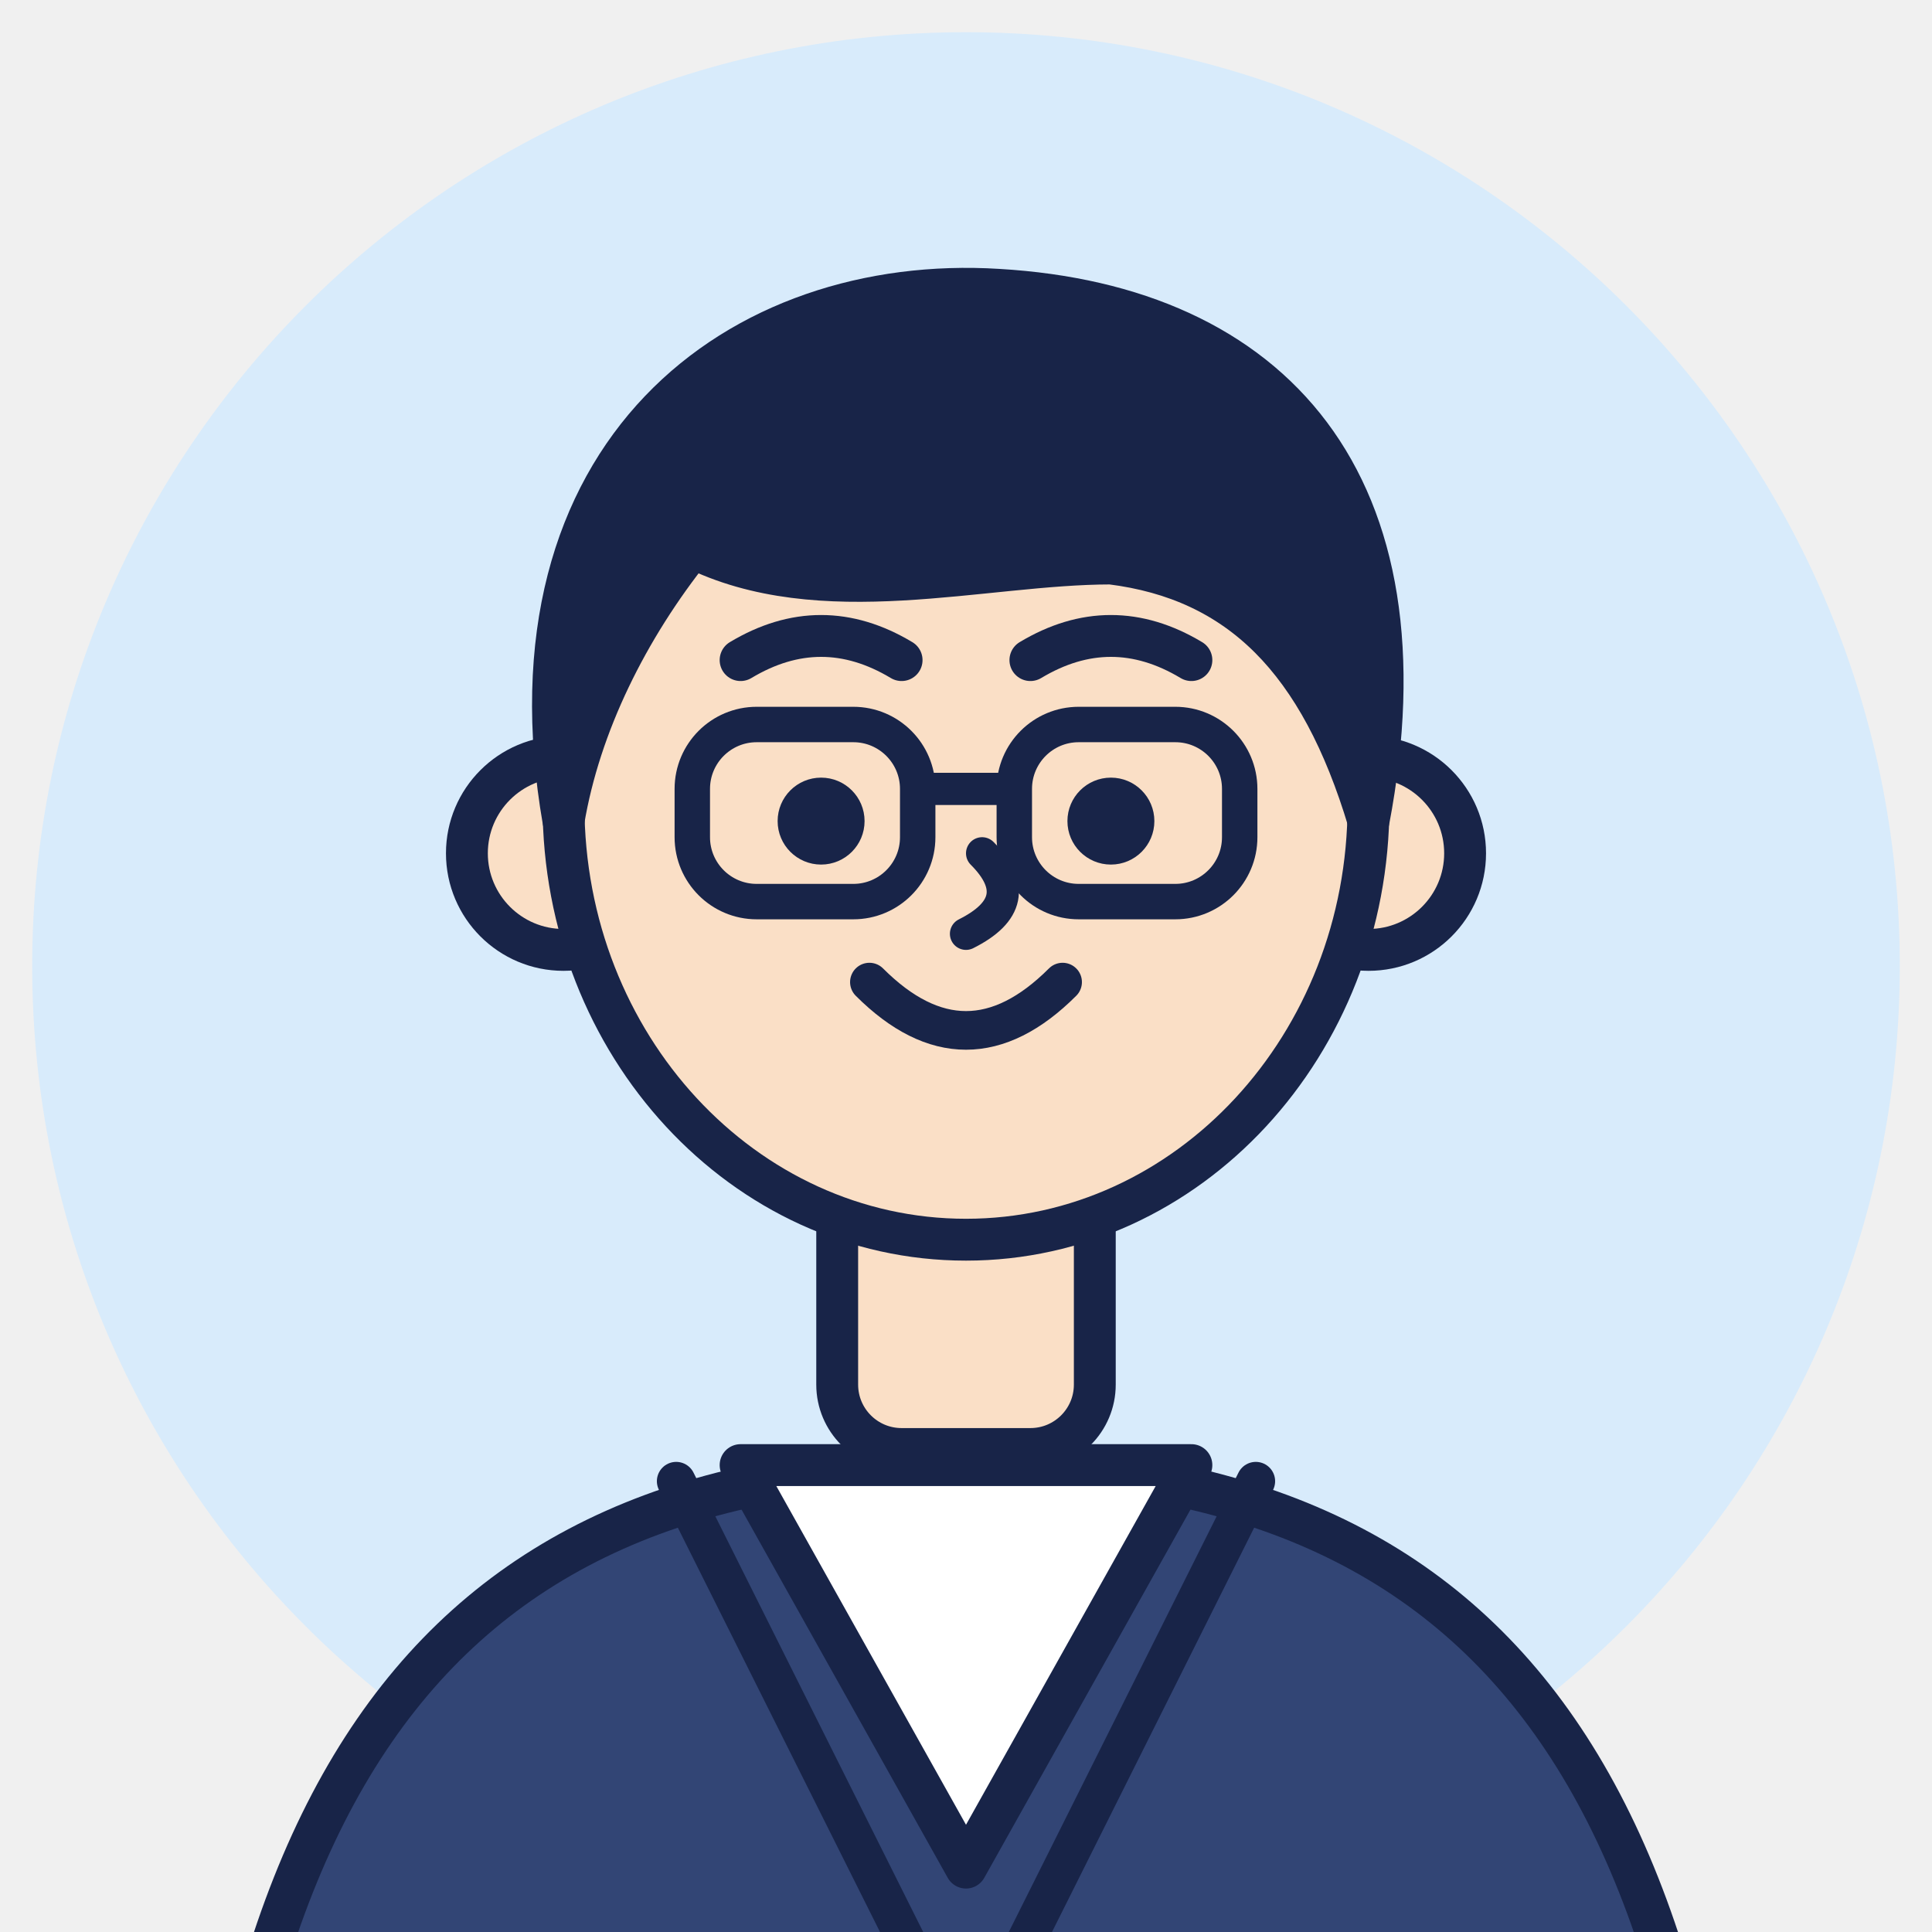
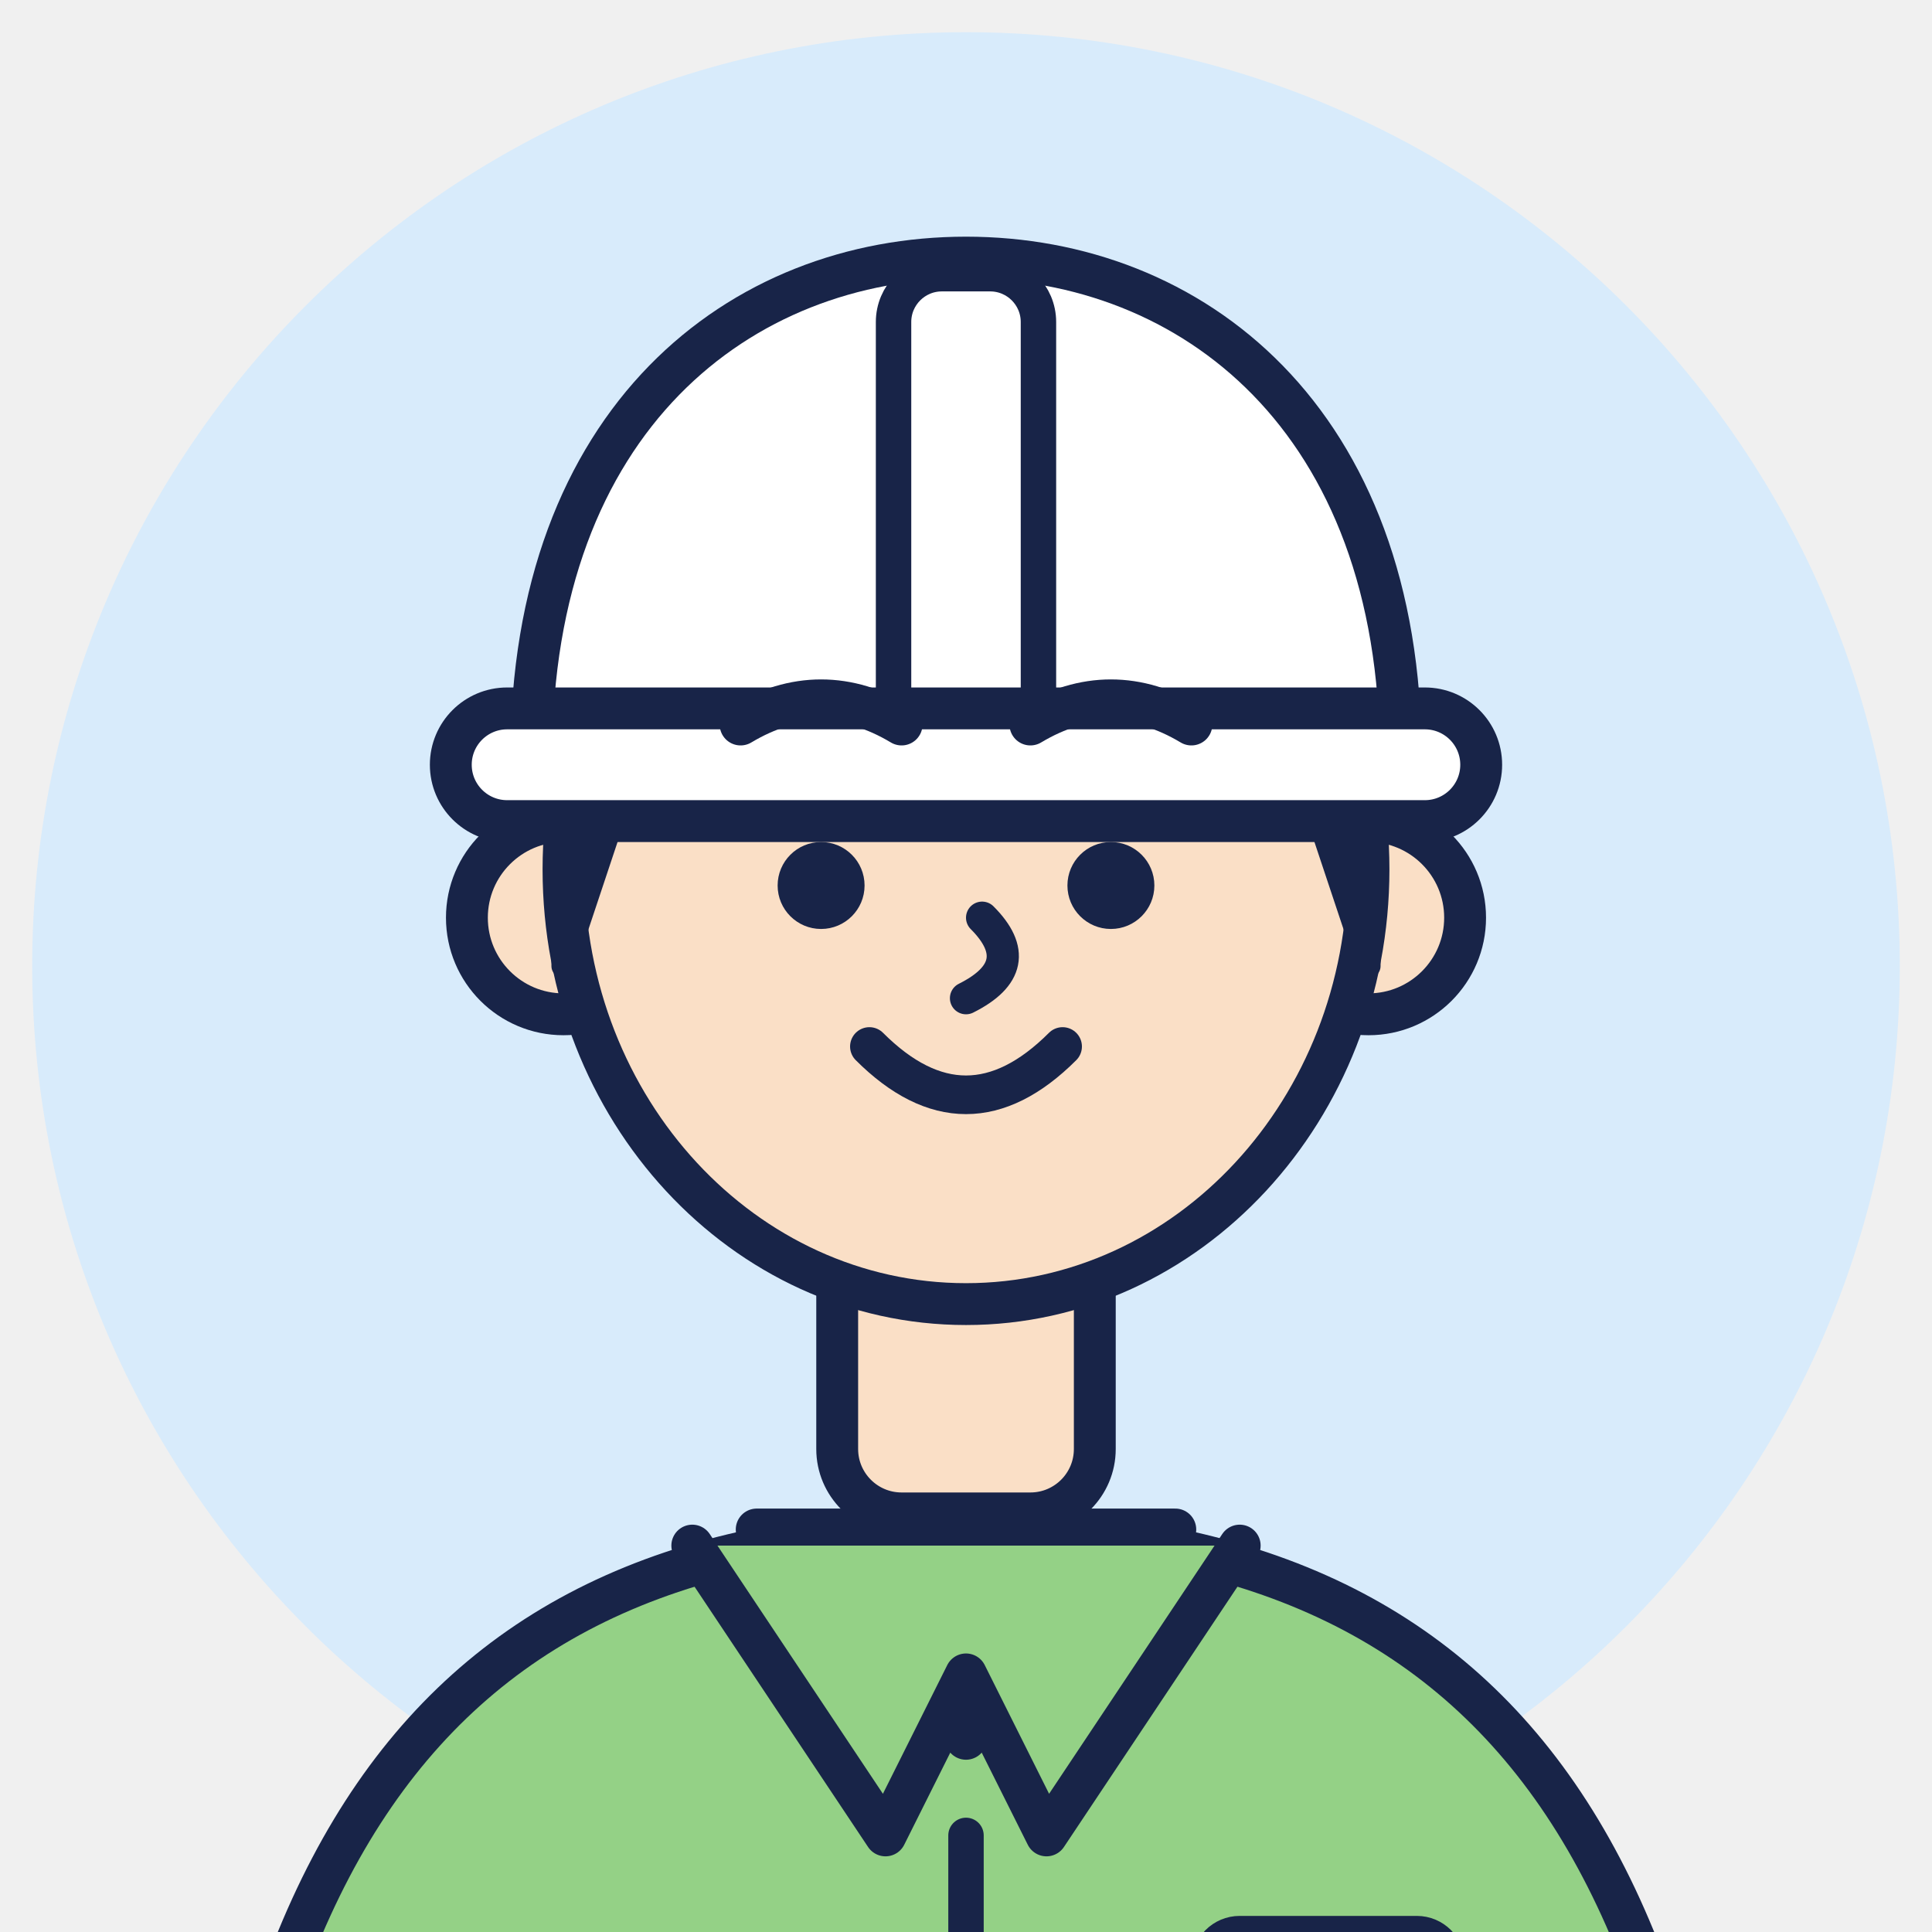
- <svg xmlns="http://www.w3.org/2000/svg" viewBox="0 0 120 120" width="120" height="120" role="img" aria-label="眼鏡の社長（出口の事例）">
+ <svg xmlns="http://www.w3.org/2000/svg" viewBox="0 0 120 120" width="120" height="120" role="img" aria-label="白いヘルメットの林業の作業員（出口の事例）">
  <circle cx="60" cy="60" r="58" fill="#d8ebfb" />
-   <g transform="translate(60 50)">
+   <g transform="translate(60 54)">
    <rect x="-8" y="16" width="16" height="24" rx="4" fill="#fadfc6" stroke="#182448" stroke-width="2.6" stroke-linejoin="round" stroke-linecap="round" />
-     <path d="M-48 110 C-48 62 -34 41 0 41 C34 41 48 62 48 110Z" fill="#324575" stroke="#182448" stroke-width="2.6" stroke-linejoin="round" stroke-linecap="round" />
-     <path d="M-14 41 L0 66 L14 41Z" fill="#ffffff" stroke="#182448" stroke-width="2.6" stroke-linejoin="round" stroke-linecap="round" />
-     <path d="M-18 42 L-3 72 M18 42 L3 72" fill="none" stroke="#182448" stroke-width="2.4" stroke-linejoin="round" stroke-linecap="round" />
+     <path d="M-48 110 C-48 62 -34 41 0 41 C34 41 48 62 48 110Z" fill="#94d186" stroke="#182448" stroke-width="2.6" stroke-linejoin="round" stroke-linecap="round" />
+     <path d="M-13 41 L0 54 L13 41Z" fill="#ffffff" stroke="#182448" stroke-width="2.6" stroke-linejoin="round" stroke-linecap="round" />
+     <path d="M-17 42 L-5 60 L0 50 L5 60 L17 42" fill="#94d186" stroke="#182448" stroke-width="2.6" stroke-linejoin="round" stroke-linecap="round" />
+     <path d="M0.0 60.0L0.0 110.0" fill="none" stroke="#182448" stroke-width="2.2" stroke-linecap="round" />
+     <rect x="15" y="66" width="15" height="11" rx="2" fill="none" stroke="#182448" stroke-width="2" stroke-linejoin="round" stroke-linecap="round" />
    <circle cx="-25" cy="3" r="6" fill="#fadfc6" stroke="#182448" stroke-width="2.6" stroke-linejoin="round" stroke-linecap="round" />
    <circle cx="25" cy="3" r="6" fill="#fadfc6" stroke="#182448" stroke-width="2.6" stroke-linejoin="round" stroke-linecap="round" />
    <ellipse cx="0" cy="0" rx="25" ry="27" fill="#fadfc6" stroke="#182448" stroke-width="2.6" stroke-linejoin="round" stroke-linecap="round" />
-     <path d="M-25 1 C-29 -22 -14 -33 2 -32 C19 -31 29 -20 25 1 C22 -9 17 -14 9 -15 C1 -15 -9 -12 -17 -16 C-21 -11 -24 -5 -25 1Z" fill="#182448" stroke="#182448" stroke-width="2.6" stroke-linejoin="round" stroke-linecap="round" />
+     <path d="M-25 -6 L-25 6 L-21 -6Z" fill="#182448" stroke="#182448" stroke-width="1.5" stroke-linejoin="round" stroke-linecap="round" />
+     <path d="M25 -6 L25 6 L21 -6Z" fill="#182448" stroke="#182448" stroke-width="1.5" stroke-linejoin="round" stroke-linecap="round" />
+     <path d="M-27 -7 C-27 -28 -14 -38 0 -38 C14 -38 27 -28 27 -7Z" fill="#ffffff" stroke="#182448" stroke-width="2.6" stroke-linejoin="round" stroke-linecap="round" />
+     <rect x="-4.5" y="-37" width="9" height="29" rx="3" fill="#ffffff" stroke="#182448" stroke-width="2.2" stroke-linejoin="round" stroke-linecap="round" />
+     <rect x="-32" y="-10" width="64" height="7" rx="3.5" fill="#ffffff" stroke="#182448" stroke-width="2.6" stroke-linejoin="round" stroke-linecap="round" />
    <path d="M-14 -9 Q-9 -12 -4 -9" fill="none" stroke="#182448" stroke-width="2.6" stroke-linejoin="round" stroke-linecap="round" />
    <path d="M4 -9 Q9 -12 14 -9" fill="none" stroke="#182448" stroke-width="2.6" stroke-linejoin="round" stroke-linecap="round" />
    <circle cx="-9" cy="1" r="2.7" fill="#182448" />
    <circle cx="9" cy="1" r="2.7" fill="#182448" />
    <path d="M-6 11 Q0 17 6 11" fill="none" stroke="#182448" stroke-width="2.4" stroke-linejoin="round" stroke-linecap="round" />
    <path d="M1 3 Q4 6 0 8" fill="none" stroke="#182448" stroke-width="2" stroke-linejoin="round" stroke-linecap="round" />
-     <rect x="-17" y="-5" width="14" height="11" rx="4" fill="none" stroke="#182448" stroke-width="2.2" stroke-linejoin="round" stroke-linecap="round" />
-     <rect x="3" y="-5" width="14" height="11" rx="4" fill="none" stroke="#182448" stroke-width="2.2" stroke-linejoin="round" stroke-linecap="round" />
-     <path d="M-3.0 -1.0L3.0 -1.0" fill="none" stroke="#182448" stroke-width="2" stroke-linecap="round" />
  </g>
</svg>
